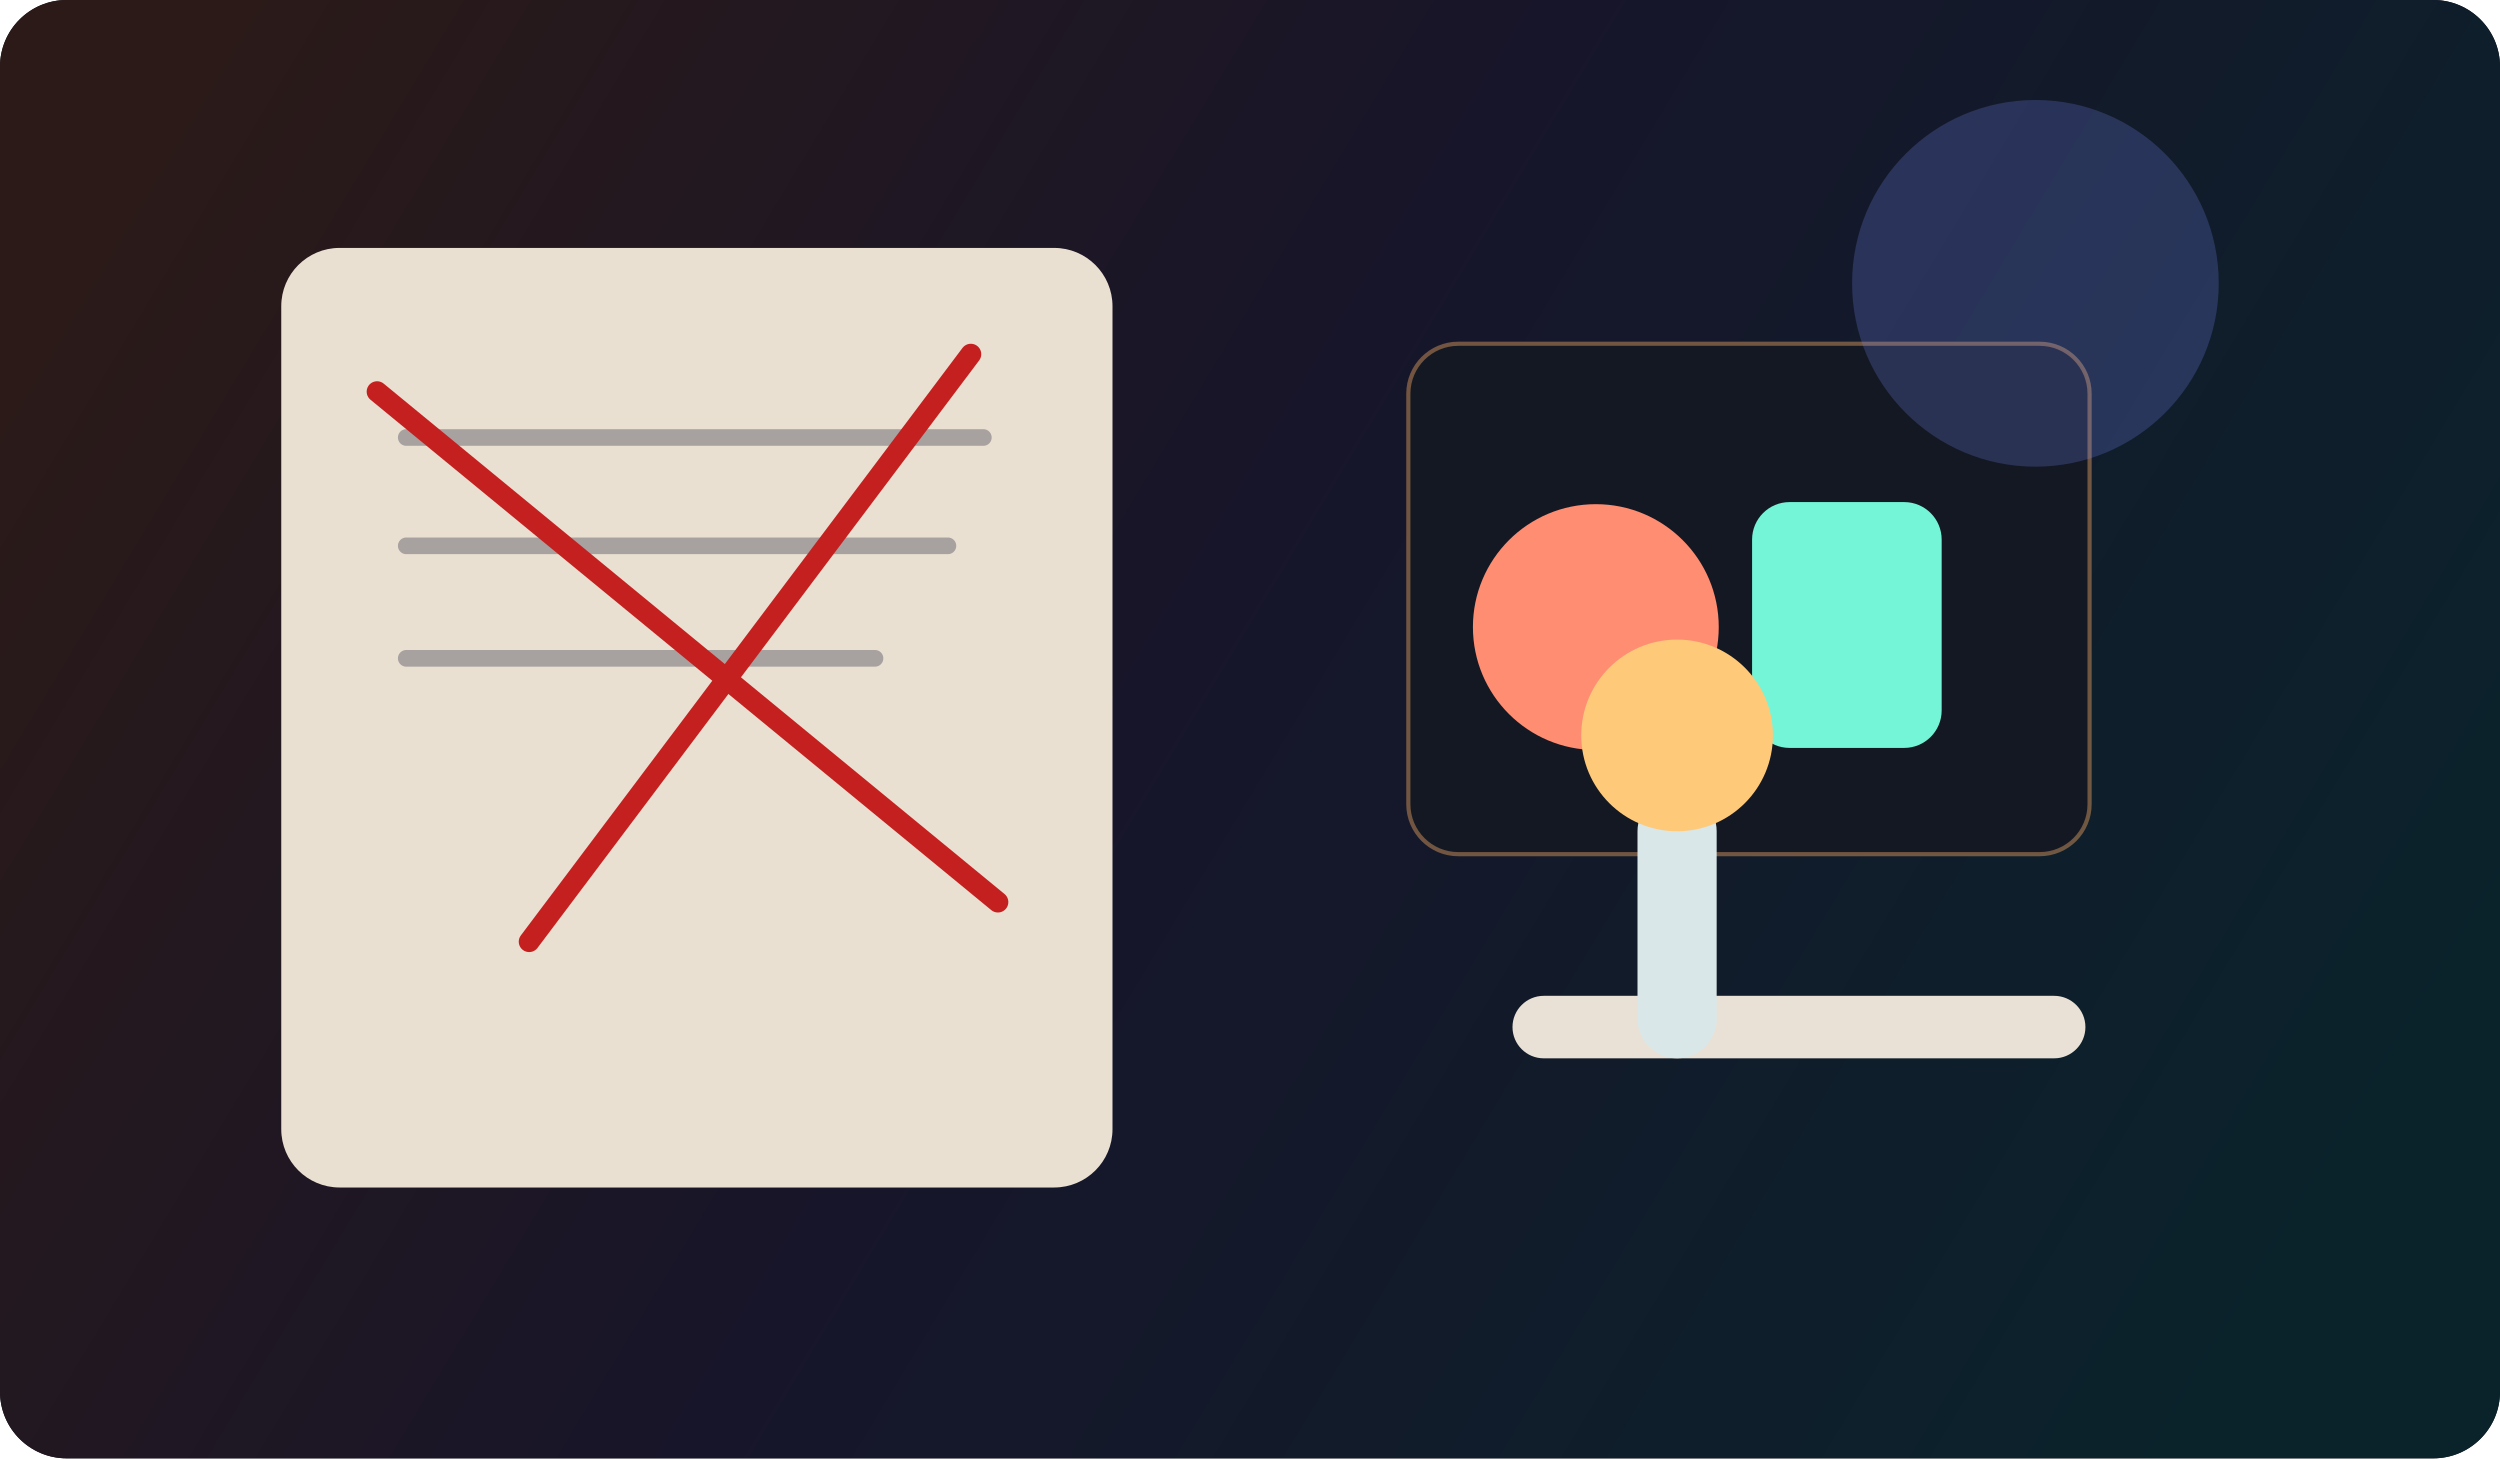
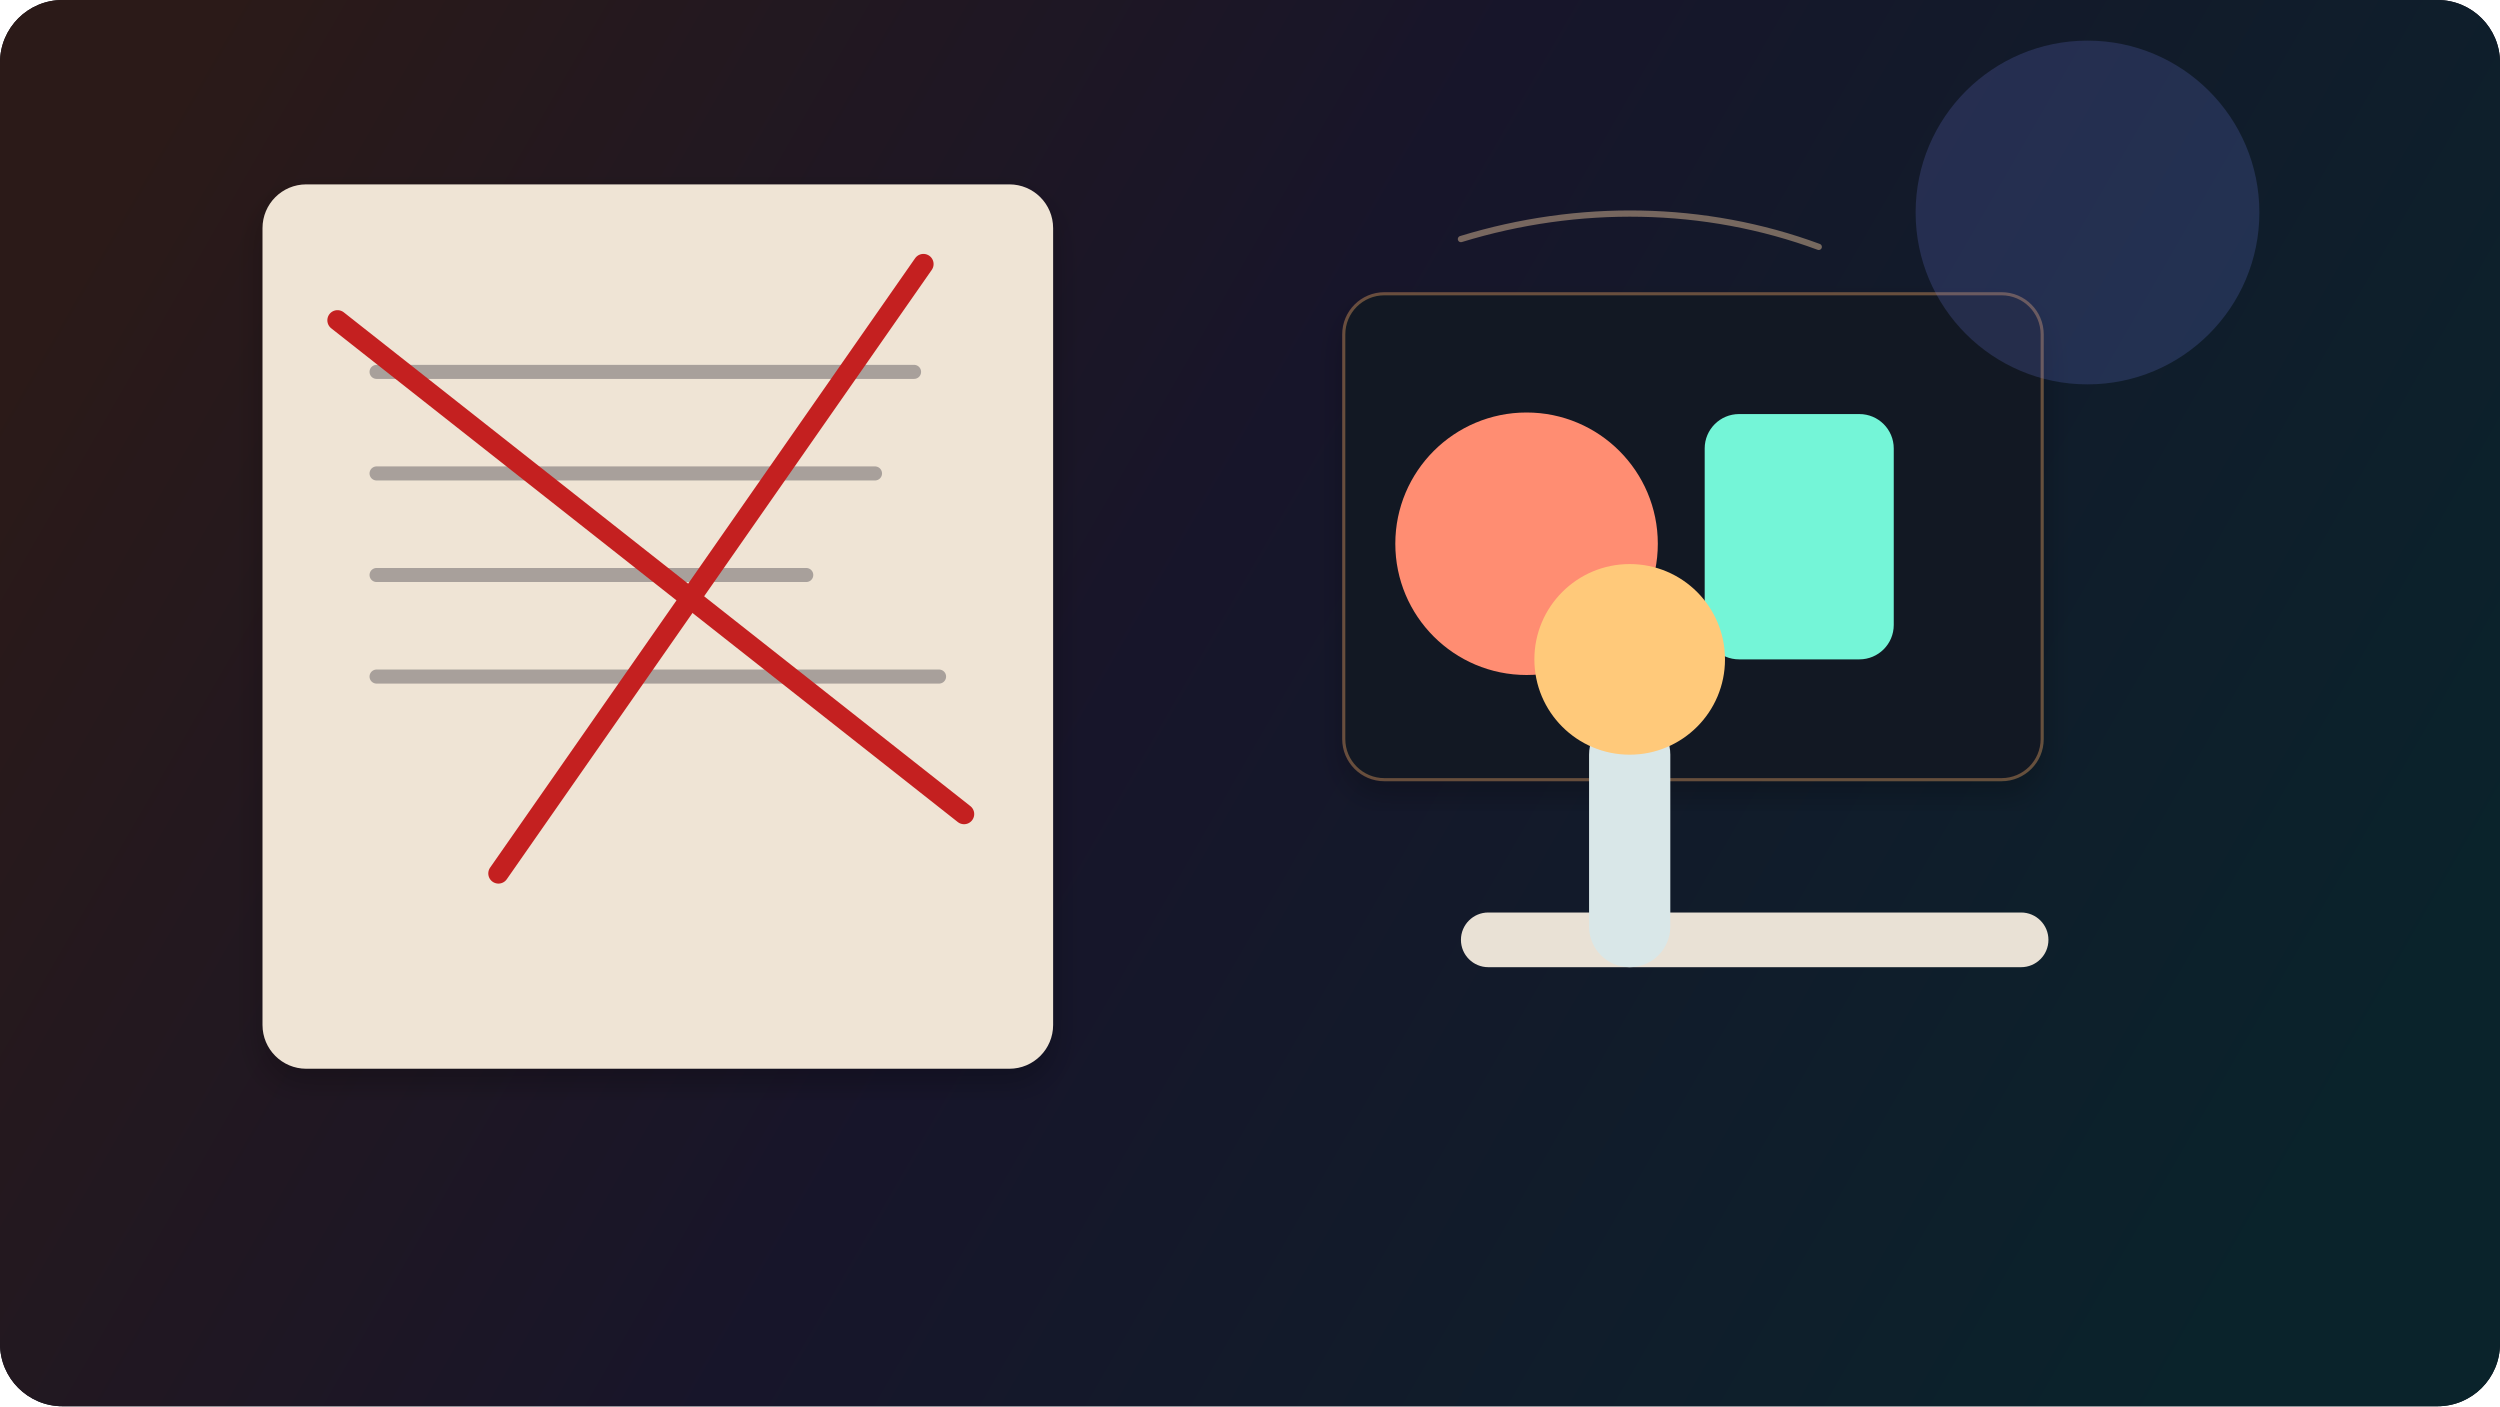
- <svg xmlns="http://www.w3.org/2000/svg" width="1200" height="700" viewBox="0 0 1200 700" fill="none">
-   <rect width="1200" height="700" rx="32" fill="#120F17" />
-   <rect width="1200" height="700" rx="32" fill="url(#paint0_linear)" />
-   <rect x="135" y="119" width="399" height="451" rx="28" fill="#EAE0D2" />
-   <path d="M195 210H472" stroke="#A7A1A0" stroke-width="8" stroke-linecap="round" />
-   <path d="M195 262H455" stroke="#A7A1A0" stroke-width="8" stroke-linecap="round" />
-   <path d="M195 316H420" stroke="#A7A1A0" stroke-width="8" stroke-linecap="round" />
-   <path d="M181 188L479 433" stroke="#C42020" stroke-width="10" stroke-linecap="round" />
-   <path d="M254 452L466 170" stroke="#C42020" stroke-width="10" stroke-linecap="round" />
-   <rect x="676" y="165" width="327" height="245" rx="24" fill="#131823" stroke="#FFB36B" stroke-opacity="0.4" stroke-width="2" />
-   <circle cx="766" cy="301" r="59" fill="#FF8D72" />
-   <rect x="841" y="241" width="91" height="118" rx="18" fill="#74F5D7" />
-   <rect x="726" y="478" width="275" height="30" rx="15" fill="#E9E1D5" />
-   <rect x="786" y="380" width="38" height="128" rx="19" fill="#D9E7E8" />
-   <circle cx="805" cy="353" r="46" fill="#FFC97A" />
-   <circle cx="977" cy="136" r="88" fill="#7D8DFF" fill-opacity="0.22" />
+ <svg xmlns="http://www.w3.org/2000/svg" width="1600" height="900" viewBox="0 0 1600 900" fill="none">
+   <rect width="1600" height="900" rx="40" fill="#120F17" />
+   <rect width="1600" height="900" rx="40" fill="url(#bg)" />
+   <g filter="url(#paperShadow)">
+     <rect x="168" y="118" width="506" height="566" rx="28" fill="#EFE4D5" />
+   </g>
+   <path d="M241 238H585" stroke="#A8A09B" stroke-width="9" stroke-linecap="round" />
+   <path d="M241 303H560" stroke="#A8A09B" stroke-width="9" stroke-linecap="round" />
+   <path d="M241 368H516" stroke="#A8A09B" stroke-width="9" stroke-linecap="round" />
+   <path d="M241 433H601" stroke="#A8A09B" stroke-width="9" stroke-linecap="round" />
+   <path d="M216 205L617 521" stroke="#C42020" stroke-width="13" stroke-linecap="round" />
+   <path d="M319 559L591 169" stroke="#C42020" stroke-width="13" stroke-linecap="round" />
+   <g filter="url(#studioShadow)">
+     <rect x="860" y="188" width="447" height="311" rx="26" fill="#121823" />
+   </g>
+   <rect x="860" y="188" width="447" height="311" rx="26" stroke="#FFB36B" stroke-opacity="0.36" stroke-width="2" />
+   <circle cx="977" cy="348" r="84" fill="#FF8D72" />
+   <rect x="1091" y="265" width="121" height="157" rx="22" fill="#74F5D7" />
+   <rect x="935" y="584" width="376" height="35" rx="17.5" fill="#E9E1D5" />
+   <rect x="1017" y="457" width="52" height="162" rx="26" fill="#D9E7E8" />
+   <circle cx="1043" cy="422" r="61" fill="#FFC97A" />
+   <circle cx="1336" cy="136" r="110" fill="#7D8DFF" fill-opacity="0.18" />
+   <g opacity="0.42">
+     <path d="M935 153C1010 130 1091 131 1164 158" stroke="#FFD6AA" stroke-width="4" stroke-linecap="round" />
+   </g>
  <defs>
-     <linearGradient id="paint0_linear" x1="85" y1="42" x2="1088" y2="646" gradientUnits="userSpaceOnUse">
+     <linearGradient id="bg" x1="113" y1="44" x2="1452" y2="816" gradientUnits="userSpaceOnUse">
      <stop stop-color="#2B1A18" />
      <stop offset="0.47" stop-color="#17152A" />
      <stop offset="1" stop-color="#0A232B" />
    </linearGradient>
+     <filter id="paperShadow" x="148" y="98" width="546" height="606" filterUnits="userSpaceOnUse" color-interpolation-filters="sRGB">
+       <feFlood flood-opacity="0" result="BackgroundImageFix" />
+       <feColorMatrix in="SourceAlpha" type="matrix" values="0 0 0 0 0 0 0 0 0 0 0 0 0 0 0 0 0 0 127 0" result="hardAlpha" />
+       <feOffset dy="10" />
+       <feGaussianBlur stdDeviation="10" />
+       <feColorMatrix type="matrix" values="0 0 0 0 0 0 0 0 0 0 0 0 0 0 0 0 0 0 0.22 0" />
+       <feBlend mode="normal" in2="BackgroundImageFix" result="effect1_dropShadow_0_1" />
+       <feBlend mode="normal" in="SourceGraphic" in2="effect1_dropShadow_0_1" result="shape" />
+     </filter>
+     <filter id="studioShadow" x="840" y="168" width="487" height="351" filterUnits="userSpaceOnUse" color-interpolation-filters="sRGB">
+       <feFlood flood-opacity="0" result="BackgroundImageFix" />
+       <feColorMatrix in="SourceAlpha" type="matrix" values="0 0 0 0 0 0 0 0 0 0 0 0 0 0 0 0 0 0 127 0" result="hardAlpha" />
+       <feOffset dy="10" />
+       <feGaussianBlur stdDeviation="10" />
+       <feColorMatrix type="matrix" values="0 0 0 0 0 0 0 0 0 0 0 0 0 0 0 0 0 0 0.22 0" />
+       <feBlend mode="normal" in2="BackgroundImageFix" result="effect1_dropShadow_0_1" />
+       <feBlend mode="normal" in="SourceGraphic" in2="effect1_dropShadow_0_1" result="shape" />
+     </filter>
  </defs>
</svg>
